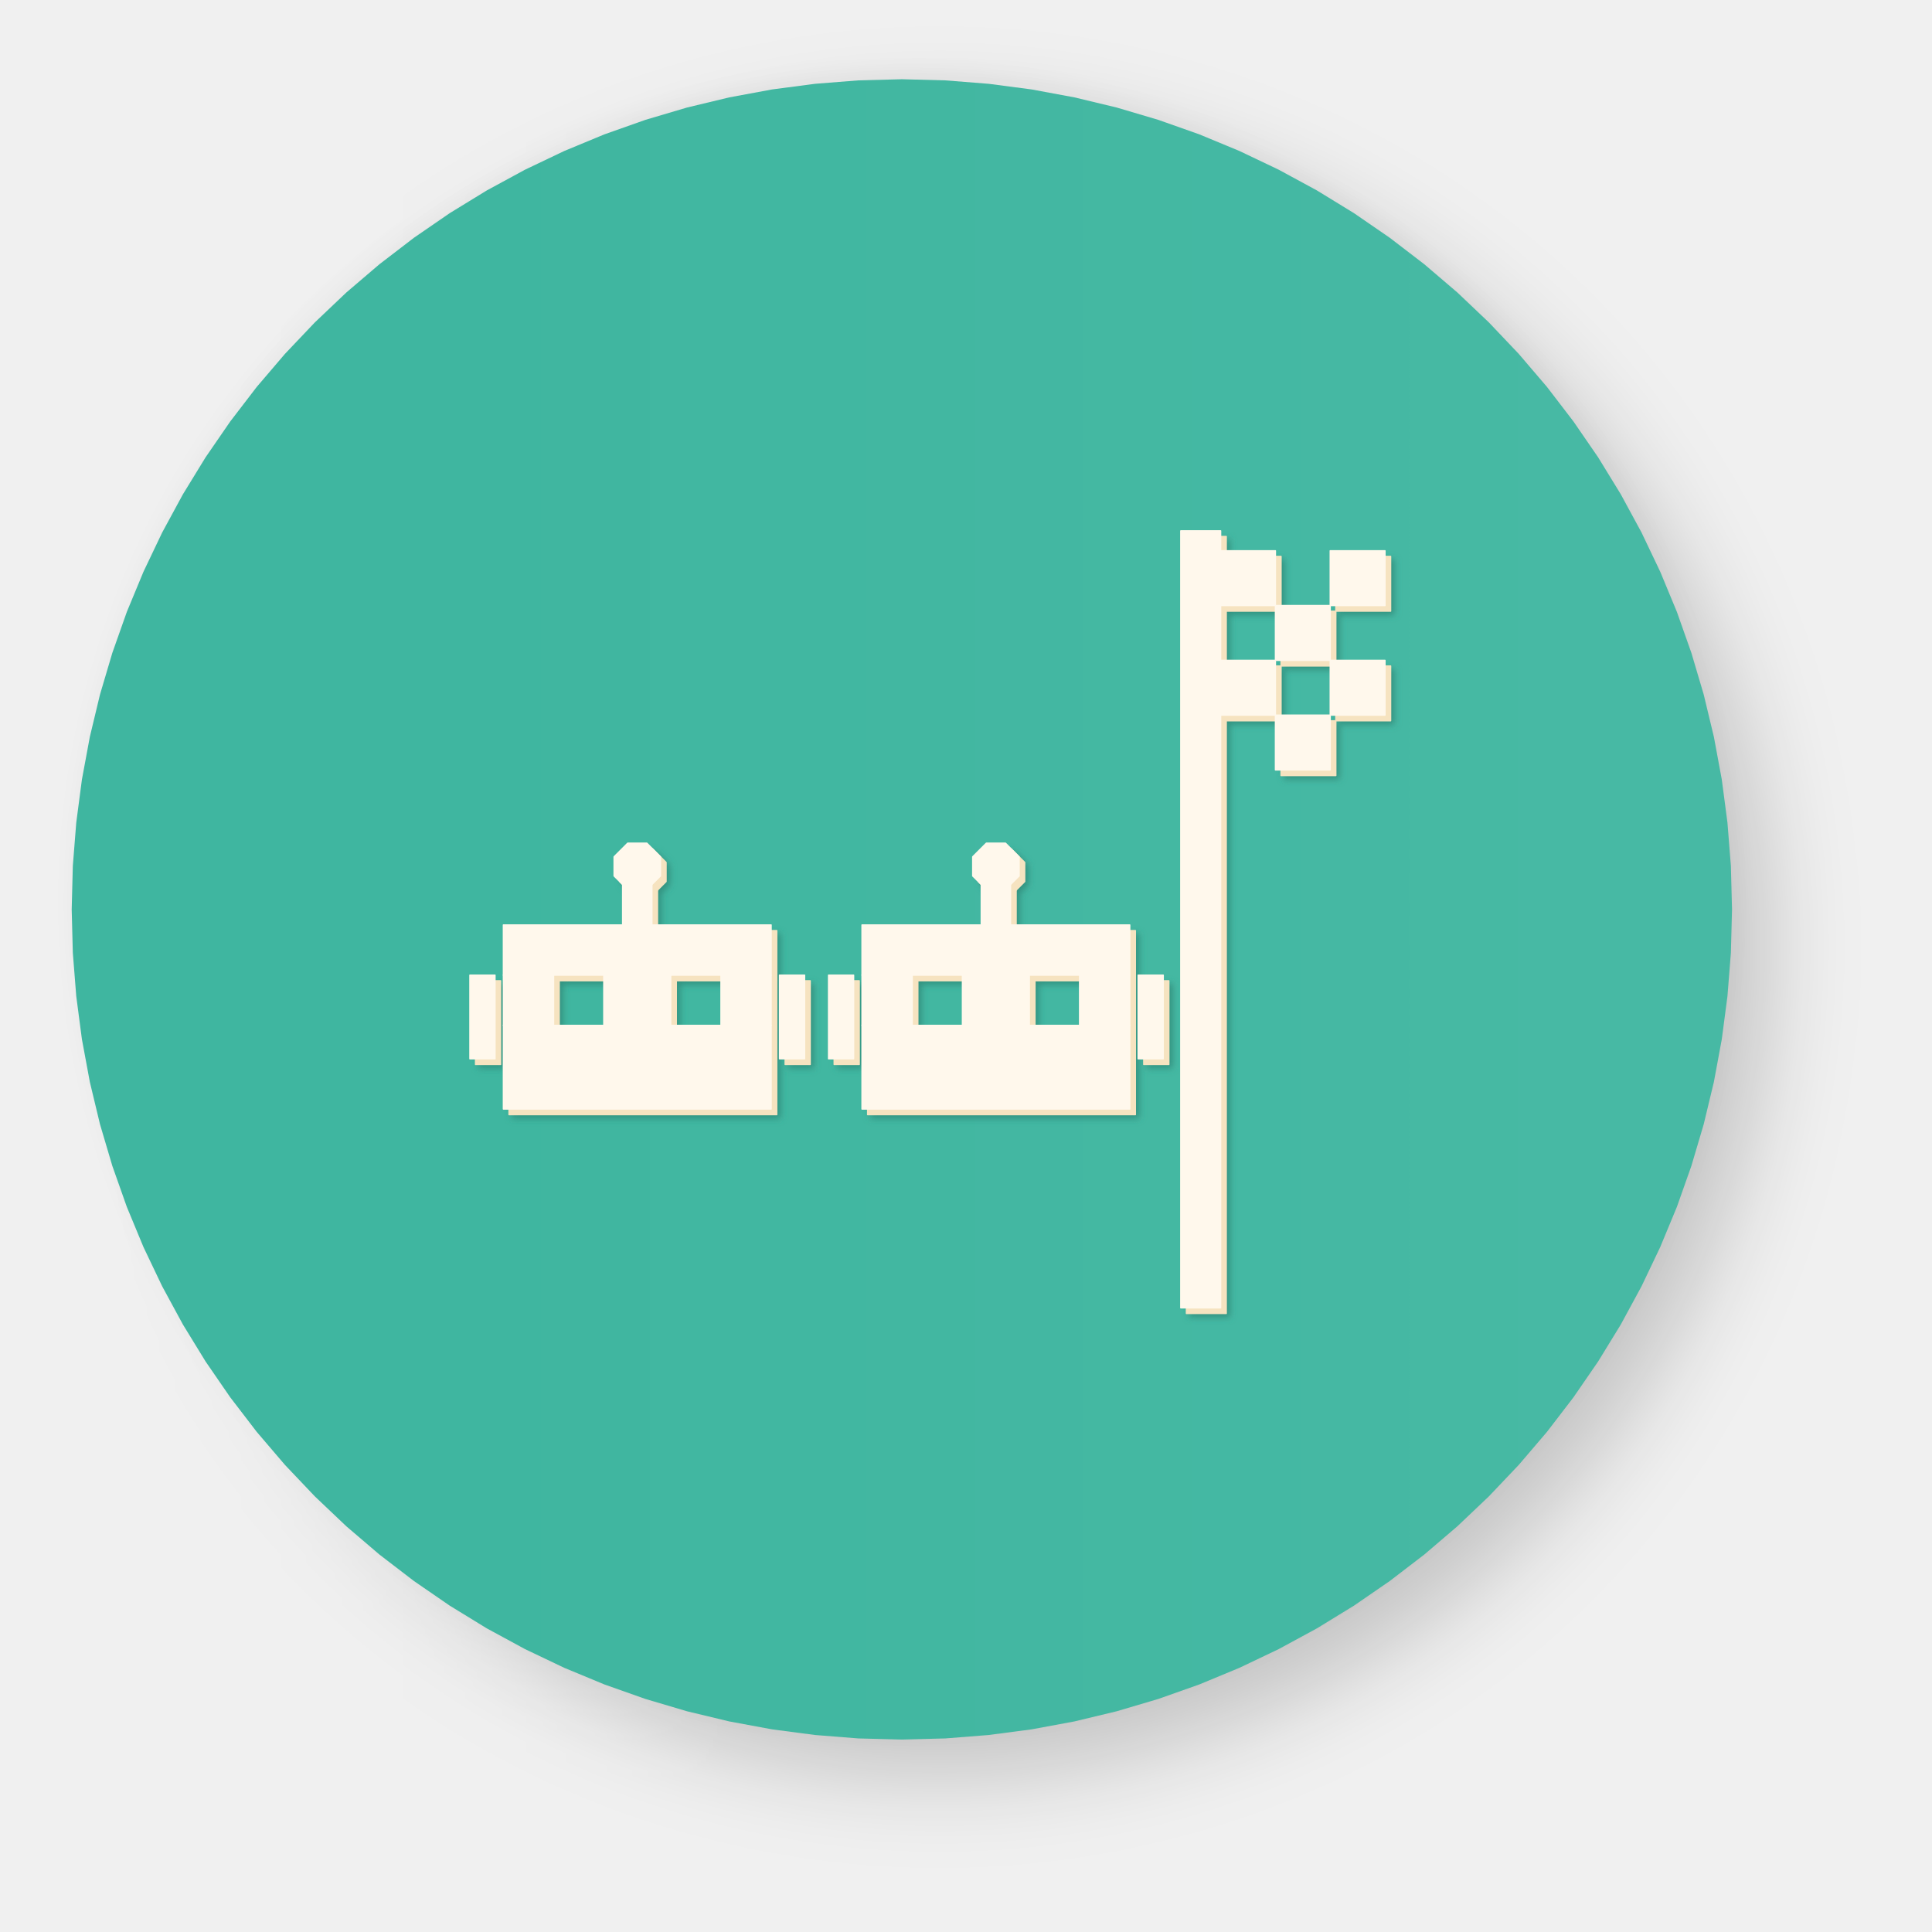
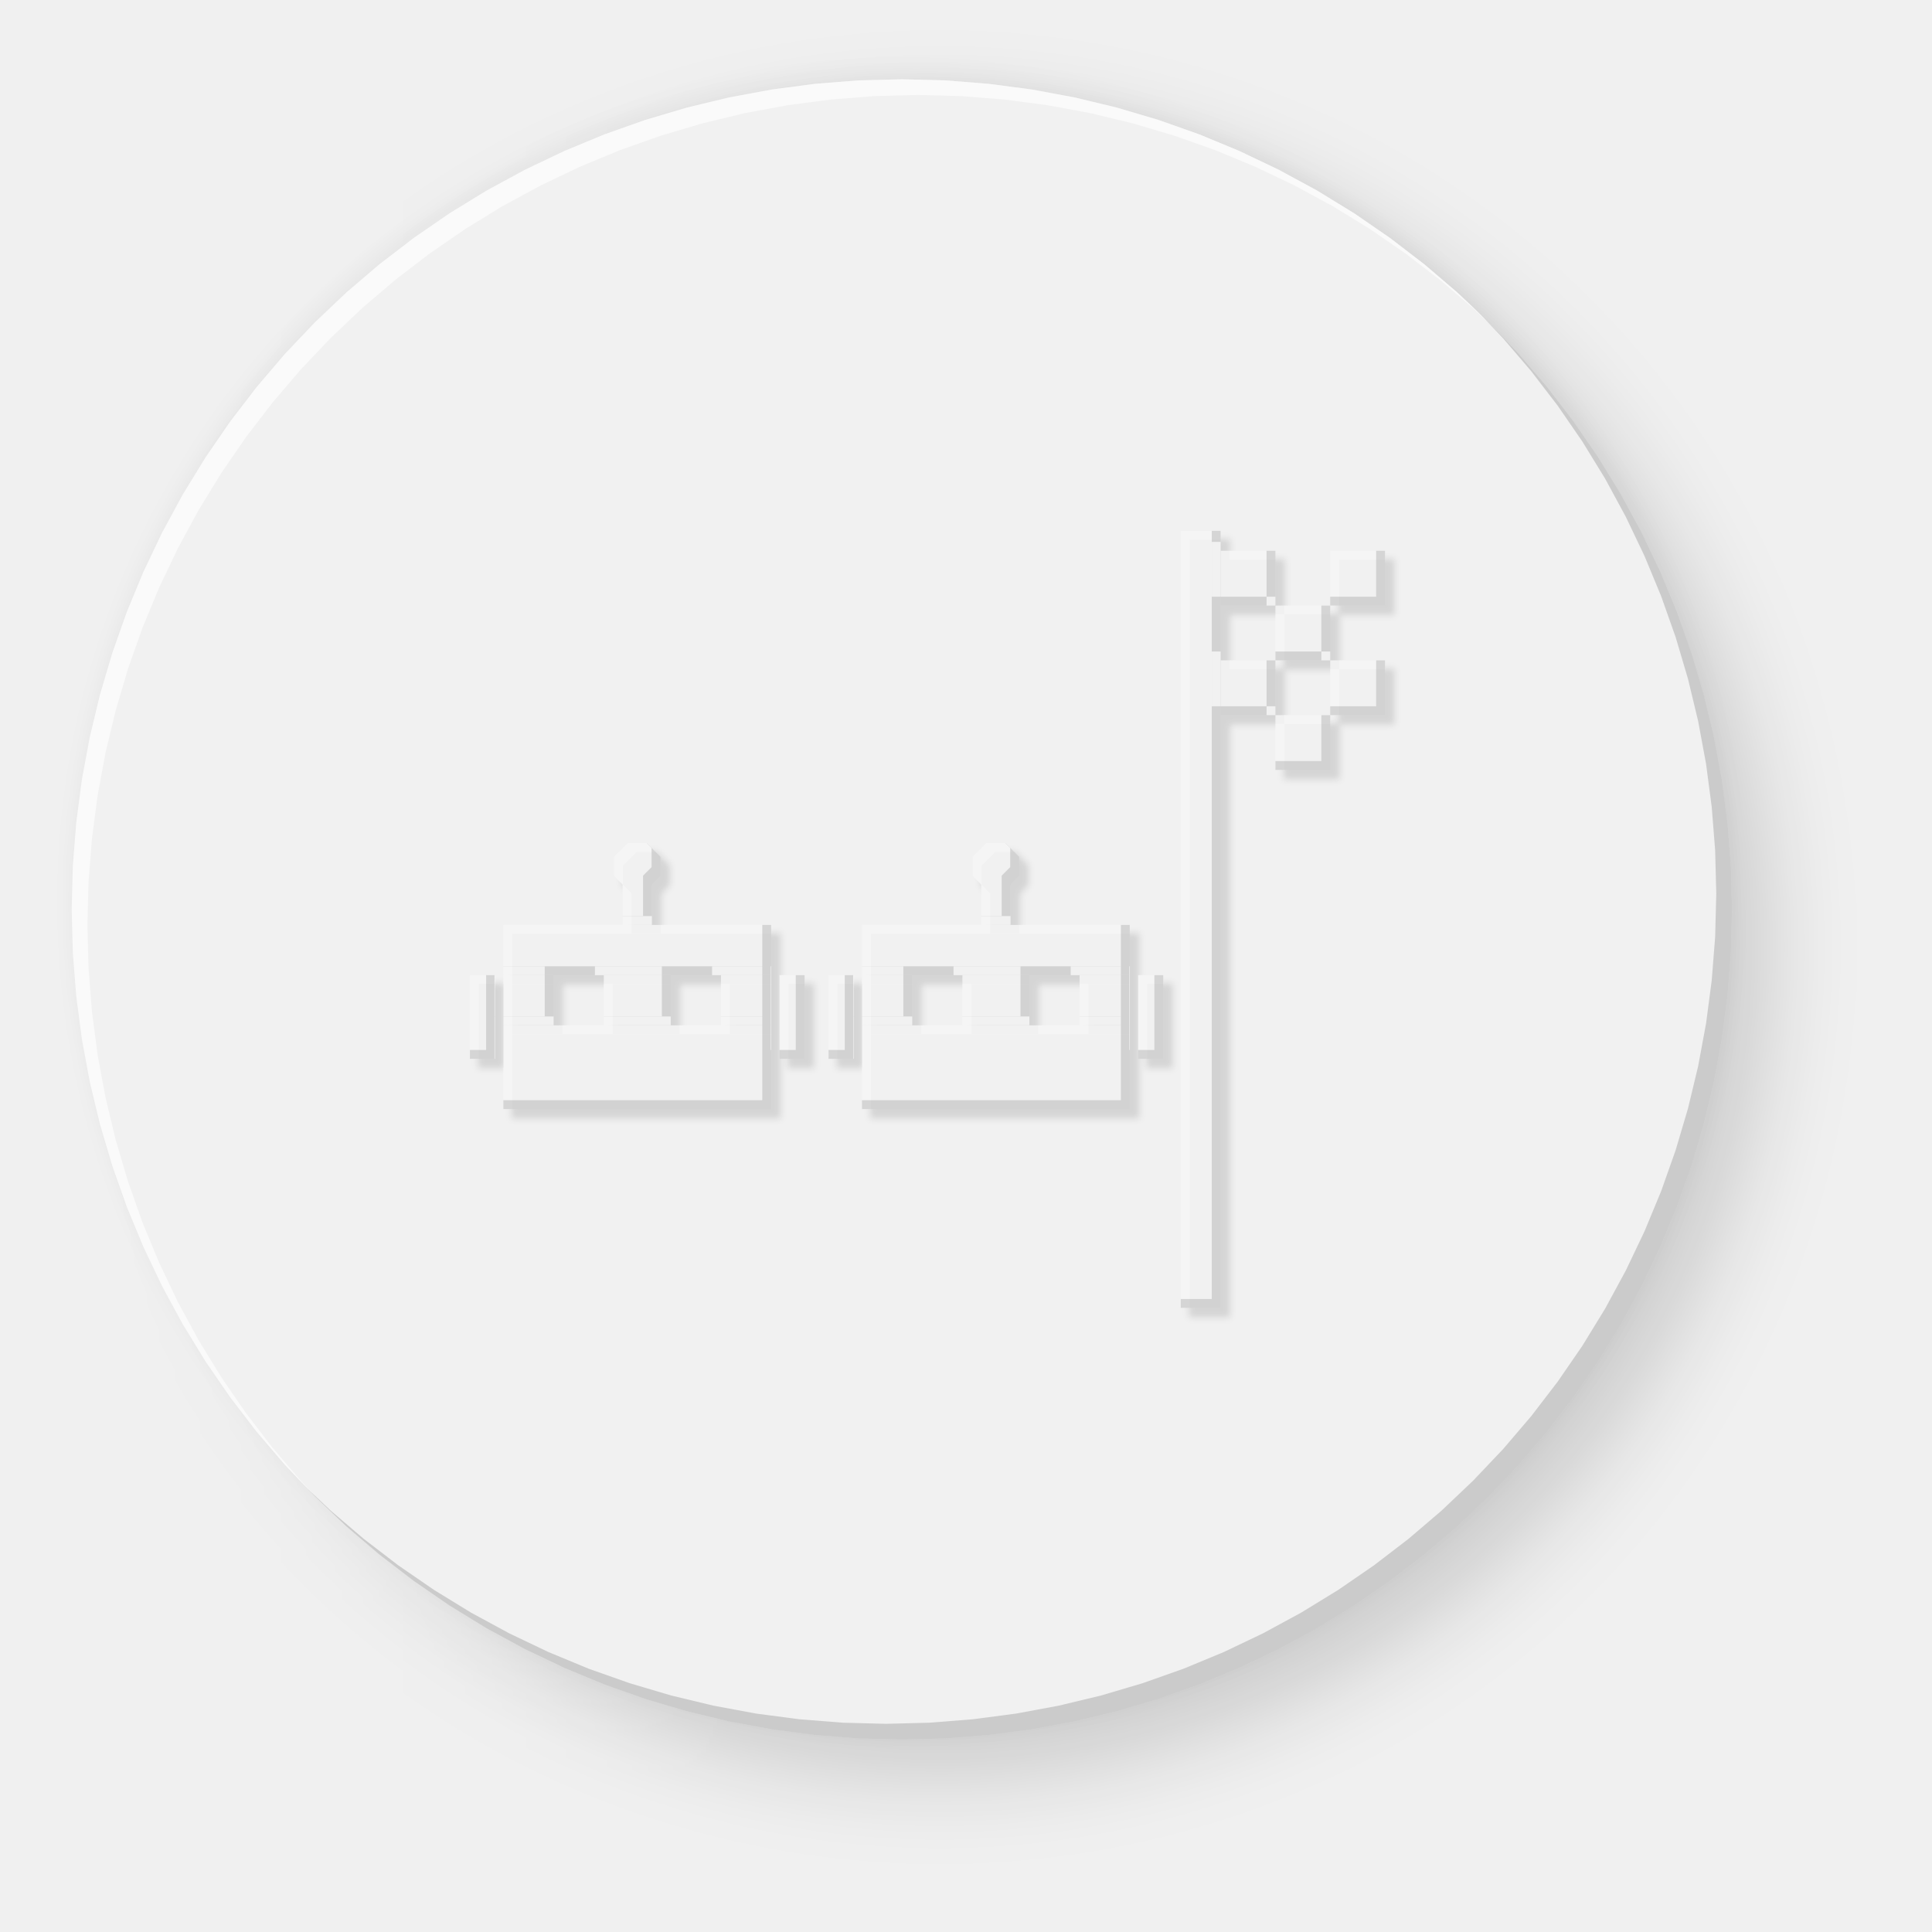
<svg xmlns="http://www.w3.org/2000/svg" width="512" height="512" viewBox="0 0 512 512">
  <defs>
    <filter id="iconrobotraces" x="-50%" y="-50%" width="200%" height="200%">
      <feGaussianBlur stdDeviation="11.67" />
    </filter>
    <filter id="iconrobotraceh" x="-10%" y="-10%" width="120%" height="120%">
      <feGaussianBlur stdDeviation="2.5" />
    </filter>
    <linearGradient id="iconrobotraceg" x1="19" y1="0" x2="195" y2="0" gradientUnits="userSpaceOnUse">
      <stop offset="0" stop-color="#fff" stop-opacity="0" />
      <stop offset="0.25" stop-color="#fff" stop-opacity="0.16" />
      <stop offset="0.5" stop-color="#fff" stop-opacity="0.5" />
      <stop offset="0.75" stop-color="#fff" stop-opacity="0.84" />
      <stop offset="1" stop-color="#fff" stop-opacity="1" />
    </linearGradient>
    <mask id="iconrobotracem" maskUnits="userSpaceOnUse" x="-10000" y="-10000" width="20000" height="20000">
      <rect x="-10000" y="-10000" width="20000" height="20000" fill="url(#iconrobotraceg)" />
    </mask>
  </defs>
-   <g mask="url(#iconrobotracem)">
-     <polygon points="459,241 458.7,252.51 457.79,264 456.29,275.42 454.19,286.74 451.5,297.94 448.23,308.98 444.39,319.84 439.98,330.48 435.02,340.88 429.53,351 423.51,360.82 416.98,370.31 409.97,379.45 402.49,388.21 394.56,396.56 386.21,404.49 377.45,411.97 368.31,418.98 358.82,425.51 349,431.53 338.88,437.02 328.48,441.98 317.84,446.39 306.98,450.23 295.94,453.5 284.74,456.19 273.42,458.29 262,459.79 250.51,460.7 239,461 227.49,460.7 216,459.79 204.58,458.29 193.26,456.19 182.06,453.5 171.02,450.23 160.16,446.39 149.52,441.98 139.12,437.02 129,431.53 119.18,425.51 109.69,418.98 100.55,411.97 91.79,404.49 83.44,396.56 75.51,388.21 68.03,379.45 61.02,370.31 54.49,360.82 48.47,351 42.98,340.88 38.02,330.48 33.61,319.84 29.77,308.98 26.5,297.94 23.81,286.74 21.71,275.42 20.21,264 19.3,252.51 19,241 19.3,229.49 20.21,218 21.71,206.58 23.81,195.26 26.5,184.06 29.77,173.02 33.61,162.16 38.02,151.52 42.98,141.12 48.47,131 54.49,121.18 61.02,111.69 68.03,102.55 75.51,93.79 83.44,85.44 91.79,77.51 100.55,70.03 109.69,63.02 119.18,56.49 129,50.47 139.12,44.98 149.52,40.02 160.16,35.61 171.02,31.77 182.06,28.5 193.26,25.81 204.58,23.71 216,22.21 227.49,21.3 239,21 250.51,21.3 262,22.21 273.42,23.71 284.74,25.81 295.94,28.5 306.98,31.77 317.84,35.61 328.48,40.02 338.88,44.98 349,50.47 358.82,56.49 368.31,63.02 377.45,70.03 386.21,77.51 394.56,85.44 402.49,93.79 409.97,102.55 416.98,111.69 423.51,121.18 429.53,131 435.02,141.12 439.98,151.52 444.39,162.16 448.23,173.02 451.5,184.06 454.19,195.26 456.29,206.58 457.79,218 458.7,229.49" transform="translate(10 10)" fill="#000" opacity="0.18" filter="url(#iconrobotraces)" />
+   <mask id="iconrobotracex" maskUnits="userSpaceOnUse" x="-10000" y="-10000" width="20000" height="20000">
+     <rect x="-10000" y="-10000" width="20000" height="20000" fill="#fff" />
+     <g fill="#000">
+       <polygon points="459,241 458.7,252.51 457.79,264 456.29,275.42 454.19,286.74 451.5,297.94 448.23,308.98 444.39,319.84 439.98,330.48 435.02,340.88 429.53,351 423.51,360.82 416.98,370.31 409.97,379.45 402.49,388.21 394.56,396.56 386.21,404.49 377.45,411.97 368.31,418.98 358.82,425.51 349,431.53 338.88,437.02 328.48,441.98 317.84,446.39 306.98,450.23 295.94,453.5 284.74,456.19 273.42,458.29 262,459.79 250.51,460.7 239,461 227.49,460.7 216,459.79 204.58,458.29 193.26,456.19 182.06,453.5 171.02,450.23 160.16,446.39 149.52,441.98 139.12,437.02 129,431.53 119.18,425.51 109.69,418.98 100.55,411.97 91.79,404.49 83.44,396.56 75.51,388.21 68.03,379.45 61.02,370.31 54.49,360.82 48.47,351 42.98,340.88 38.02,330.48 33.61,319.84 29.77,308.98 26.5,297.94 23.81,286.74 21.71,275.42 20.21,264 19.3,252.51 19,241 19.3,229.49 20.21,218 21.71,206.58 23.81,195.26 26.5,184.06 29.77,173.02 33.61,162.16 38.02,151.52 42.98,141.12 48.47,131 54.49,121.18 61.02,111.69 68.03,102.55 75.51,93.79 83.44,85.44 91.79,77.51 100.55,70.03 109.69,63.02 119.18,56.49 129,50.47 139.12,44.98 149.52,40.02 160.16,35.61 171.02,31.77 182.06,28.5 193.26,25.81 204.58,23.71 216,22.21 227.49,21.3 239,21 250.51,21.3 262,22.21 273.42,23.71 284.74,25.81 295.94,28.5 306.98,31.77 317.84,35.61 328.48,40.02 338.88,44.98 349,50.47 358.82,56.49 368.31,63.02 377.45,70.03 386.21,77.51 394.56,85.44 402.49,93.79 409.97,102.55 416.98,111.69 423.51,121.18 429.53,131 435.02,141.12 439.98,151.52 444.39,162.16 448.23,173.02 451.5,184.06 454.19,195.26 456.29,206.58 457.79,218 458.7,229.49" />
+     </g>
+   </mask>
+   <g mask="url(#iconrobotracex)">
+     <g mask="url(#iconrobotracem)">
+       <polygon points="459,241 458.7,252.51 457.79,264 456.29,275.42 454.19,286.74 451.5,297.94 448.23,308.98 444.39,319.84 439.98,330.48 435.02,340.88 429.53,351 423.51,360.82 416.98,370.31 409.97,379.45 402.49,388.21 394.56,396.56 386.21,404.49 377.45,411.97 368.31,418.98 358.82,425.51 349,431.53 338.88,437.02 328.48,441.98 317.84,446.39 306.98,450.23 295.94,453.5 284.74,456.19 273.42,458.29 262,459.79 250.51,460.7 239,461 227.49,460.7 216,459.79 204.58,458.29 193.26,456.19 182.06,453.5 171.02,450.23 160.16,446.39 149.52,441.98 139.12,437.02 129,431.53 119.18,425.51 109.69,418.98 100.55,411.97 91.79,404.49 83.44,396.56 75.51,388.21 68.03,379.45 61.02,370.31 54.49,360.82 48.47,351 42.98,340.88 38.02,330.48 33.61,319.84 29.77,308.98 26.5,297.94 23.81,286.74 21.71,275.42 20.21,264 19.3,252.51 19,241 19.3,229.49 20.21,218 21.71,206.58 23.81,195.26 26.5,184.06 29.77,173.02 33.61,162.16 38.02,151.52 42.98,141.12 48.47,131 54.49,121.18 61.02,111.69 68.03,102.55 75.51,93.79 83.44,85.44 91.79,77.51 100.55,70.03 109.69,63.02 119.18,56.49 129,50.47 139.12,44.98 149.52,40.02 160.16,35.61 171.02,31.77 182.06,28.5 193.26,25.81 204.58,23.71 216,22.21 227.49,21.3 239,21 250.51,21.3 262,22.21 273.42,23.71 284.74,25.81 295.94,28.5 306.98,31.77 317.84,35.61 328.48,40.02 338.88,44.98 349,50.47 358.82,56.49 368.31,63.02 377.45,70.03 386.21,77.51 394.56,85.44 402.49,93.79 409.97,102.55 416.98,111.69 423.51,121.18 429.53,131 435.02,141.12 439.98,151.52 444.39,162.16 448.23,173.02 451.5,184.06 454.19,195.26 456.29,206.58 457.79,218 458.7,229.49" transform="translate(10 10)" fill="#000" opacity="0.15" filter="url(#iconrobotraces)" />
+     </g>
+     <polygon points="459,241 458.7,252.51 457.79,264 456.29,275.42 454.19,286.74 451.5,297.94 448.23,308.98 444.39,319.84 439.98,330.48 435.02,340.88 429.53,351 423.51,360.82 416.98,370.31 409.97,379.45 402.49,388.21 394.56,396.56 386.21,404.49 377.45,411.97 368.31,418.98 358.82,425.51 349,431.53 338.88,437.02 328.48,441.98 317.84,446.39 306.98,450.23 295.94,453.5 284.74,456.19 273.42,458.29 262,459.79 250.51,460.7 239,461 227.49,460.7 216,459.79 204.58,458.29 193.26,456.19 182.06,453.5 171.02,450.23 160.16,446.39 149.52,441.98 139.12,437.02 129,431.53 119.18,425.51 109.69,418.98 100.55,411.97 91.79,404.49 83.44,396.56 75.51,388.21 68.03,379.45 61.02,370.31 54.49,360.82 48.47,351 42.98,340.88 38.02,330.48 33.61,319.84 29.77,308.98 26.5,297.94 23.81,286.74 21.71,275.42 20.21,264 19.3,252.51 19,241 19.3,229.49 20.21,218 21.71,206.58 23.81,195.26 26.5,184.06 29.77,173.02 33.61,162.16 38.02,151.52 42.98,141.12 48.47,131 54.49,121.18 61.02,111.69 68.03,102.55 75.51,93.79 83.44,85.44 91.79,77.51 100.55,70.03 109.69,63.02 119.18,56.49 129,50.47 139.12,44.98 149.52,40.02 160.16,35.61 171.02,31.77 182.06,28.5 193.26,25.81 204.58,23.71 216,22.21 227.49,21.3 239,21 250.51,21.3 262,22.21 273.42,23.71 284.74,25.81 295.94,28.5 306.98,31.77 317.84,35.61 328.48,40.02 338.88,44.98 349,50.47 358.82,56.49 368.31,63.02 377.45,70.03 386.21,77.51 394.56,85.44 402.49,93.79 409.97,102.55 416.98,111.69 423.51,121.18 429.53,131 435.02,141.12 439.98,151.52 444.39,162.16 448.23,173.02 451.5,184.06 454.19,195.26 456.29,206.58 457.79,218 458.7,229.49" transform="translate(0 -2)" fill="#000" opacity="0.04" filter="url(#iconrobotraceh)" />
  </g>
-   <polygon points="459,241 458.7,252.51 457.79,264 456.29,275.42 454.19,286.74 451.5,297.94 448.23,308.98 444.39,319.84 439.98,330.48 435.02,340.88 429.53,351 423.51,360.82 416.98,370.31 409.97,379.45 402.49,388.21 394.56,396.56 386.21,404.49 377.45,411.97 368.31,418.98 358.82,425.51 349,431.53 338.88,437.02 328.48,441.98 317.84,446.39 306.98,450.23 295.94,453.5 284.74,456.19 273.42,458.29 262,459.79 250.51,460.7 239,461 227.49,460.7 216,459.79 204.58,458.29 193.26,456.19 182.06,453.5 171.02,450.23 160.16,446.39 149.52,441.98 139.12,437.02 129,431.53 119.18,425.51 109.69,418.98 100.55,411.97 91.79,404.49 83.44,396.56 75.51,388.21 68.03,379.45 61.02,370.31 54.49,360.82 48.47,351 42.98,340.88 38.02,330.48 33.61,319.84 29.77,308.98 26.5,297.94 23.81,286.74 21.71,275.42 20.21,264 19.3,252.51 19,241 19.3,229.49 20.21,218 21.71,206.58 23.81,195.26 26.5,184.06 29.77,173.02 33.61,162.16 38.02,151.52 42.98,141.12 48.47,131 54.49,121.18 61.02,111.69 68.03,102.55 75.51,93.79 83.44,85.44 91.79,77.51 100.55,70.03 109.69,63.02 119.18,56.49 129,50.47 139.12,44.98 149.52,40.02 160.16,35.61 171.02,31.77 182.06,28.5 193.26,25.81 204.58,23.71 216,22.21 227.49,21.3 239,21 250.51,21.3 262,22.21 273.42,23.71 284.74,25.81 295.94,28.5 306.98,31.77 317.84,35.61 328.48,40.02 338.88,44.98 349,50.47 358.82,56.49 368.31,63.02 377.45,70.03 386.21,77.51 394.56,85.44 402.49,93.79 409.97,102.55 416.98,111.69 423.51,121.18 429.53,131 435.02,141.12 439.98,151.52 444.39,162.16 448.23,173.02 451.5,184.06 454.19,195.26 456.29,206.58 457.79,218 458.7,229.49" transform="translate(0 -2)" fill="#000" opacity="0.035" filter="url(#iconrobotraceh)" />
-   <polygon points="459,241 458.7,252.51 457.79,264 456.29,275.42 454.19,286.74 451.5,297.94 448.23,308.98 444.39,319.84 439.98,330.48 435.02,340.88 429.53,351 423.51,360.82 416.98,370.31 409.97,379.45 402.49,388.21 394.56,396.56 386.21,404.49 377.45,411.97 368.31,418.98 358.82,425.51 349,431.53 338.88,437.02 328.48,441.98 317.84,446.39 306.98,450.23 295.94,453.5 284.74,456.19 273.42,458.29 262,459.79 250.51,460.7 239,461 227.49,460.7 216,459.79 204.58,458.29 193.26,456.19 182.06,453.5 171.02,450.23 160.16,446.39 149.52,441.98 139.12,437.02 129,431.53 119.18,425.51 109.69,418.98 100.55,411.97 91.79,404.49 83.44,396.56 75.51,388.21 68.03,379.45 61.02,370.31 54.49,360.82 48.47,351 42.98,340.88 38.02,330.48 33.61,319.84 29.77,308.98 26.5,297.94 23.81,286.74 21.71,275.42 20.21,264 19.3,252.51 19,241 19.3,229.49 20.21,218 21.71,206.58 23.81,195.26 26.5,184.06 29.77,173.02 33.61,162.16 38.02,151.52 42.98,141.12 48.47,131 54.49,121.18 61.02,111.69 68.03,102.55 75.51,93.79 83.44,85.44 91.79,77.51 100.55,70.03 109.69,63.02 119.18,56.49 129,50.47 139.12,44.98 149.52,40.02 160.16,35.61 171.02,31.77 182.06,28.5 193.26,25.81 204.58,23.71 216,22.21 227.49,21.3 239,21 250.51,21.3 262,22.21 273.42,23.71 284.74,25.81 295.94,28.5 306.98,31.77 317.84,35.61 328.48,40.02 338.88,44.98 349,50.47 358.82,56.49 368.31,63.02 377.45,70.03 386.21,77.51 394.56,85.44 402.49,93.79 409.97,102.55 416.98,111.69 423.51,121.18 429.53,131 435.02,141.12 439.98,151.52 444.39,162.16 448.23,173.02 451.5,184.06 454.19,195.26 456.29,206.58 457.79,218 458.7,229.49" fill="#3FB6A0" />
-   <defs>
-     <linearGradient id="iconrobotracel" x1="19" y1="0" x2="459" y2="0" gradientUnits="userSpaceOnUse">
-       <stop offset="0.25" stop-color="#fff" stop-opacity="0" />
-       <stop offset="1" stop-color="#fff" stop-opacity="0.045" />
-     </linearGradient>
-   </defs>
-   <polygon points="459,241 458.7,252.51 457.79,264 456.29,275.42 454.19,286.74 451.5,297.94 448.23,308.98 444.39,319.84 439.98,330.48 435.02,340.88 429.53,351 423.51,360.82 416.98,370.31 409.97,379.45 402.49,388.21 394.56,396.56 386.21,404.49 377.45,411.97 368.31,418.98 358.82,425.51 349,431.53 338.88,437.02 328.48,441.98 317.84,446.39 306.98,450.23 295.94,453.5 284.74,456.19 273.42,458.29 262,459.79 250.51,460.7 239,461 227.49,460.7 216,459.79 204.58,458.29 193.26,456.19 182.06,453.5 171.02,450.23 160.16,446.39 149.52,441.98 139.12,437.02 129,431.53 119.18,425.51 109.69,418.98 100.55,411.97 91.79,404.49 83.44,396.56 75.51,388.21 68.03,379.45 61.02,370.31 54.49,360.82 48.47,351 42.98,340.88 38.02,330.48 33.61,319.84 29.77,308.98 26.5,297.94 23.81,286.74 21.71,275.42 20.21,264 19.3,252.51 19,241 19.3,229.49 20.21,218 21.71,206.58 23.81,195.26 26.5,184.06 29.77,173.02 33.61,162.16 38.02,151.52 42.98,141.12 48.47,131 54.49,121.18 61.02,111.69 68.03,102.55 75.51,93.79 83.44,85.44 91.79,77.51 100.55,70.03 109.69,63.02 119.18,56.49 129,50.47 139.12,44.98 149.52,40.02 160.16,35.61 171.02,31.77 182.06,28.5 193.26,25.81 204.58,23.71 216,22.21 227.49,21.3 239,21 250.51,21.3 262,22.21 273.42,23.71 284.74,25.81 295.94,28.5 306.98,31.77 317.84,35.61 328.48,40.02 338.88,44.98 349,50.47 358.82,56.49 368.31,63.02 377.45,70.03 386.21,77.51 394.56,85.44 402.49,93.79 409.97,102.55 416.98,111.69 423.51,121.18 429.53,131 435.02,141.12 439.98,151.52 444.39,162.16 448.23,173.02 451.5,184.06 454.19,195.26 456.29,206.58 457.79,218 458.7,229.49" fill="url(#iconrobotracel)" />
+   <polygon points="459,241 458.7,252.51 457.79,264 456.29,275.42 454.19,286.74 451.5,297.94 448.23,308.98 444.39,319.84 439.98,330.48 435.02,340.88 429.53,351 423.51,360.82 416.98,370.31 409.97,379.45 402.49,388.21 394.56,396.56 386.21,404.49 377.45,411.97 368.31,418.98 358.82,425.51 349,431.53 338.88,437.02 328.48,441.98 317.84,446.39 306.98,450.23 295.94,453.5 284.74,456.19 273.42,458.29 262,459.79 250.51,460.7 239,461 227.49,460.7 216,459.79 204.58,458.29 193.26,456.19 182.06,453.5 171.02,450.23 160.16,446.39 149.52,441.98 139.12,437.02 129,431.53 119.18,425.51 109.69,418.98 100.55,411.97 91.79,404.49 83.44,396.56 75.51,388.21 68.03,379.45 61.02,370.31 54.49,360.82 48.47,351 42.98,340.88 38.02,330.48 33.61,319.84 29.77,308.98 26.5,297.94 23.81,286.74 21.71,275.42 20.21,264 19.3,252.51 19,241 19.3,229.49 20.21,218 21.71,206.58 23.81,195.26 26.5,184.06 29.77,173.02 33.61,162.16 38.02,151.52 42.98,141.12 48.47,131 54.49,121.18 61.02,111.69 68.03,102.55 75.51,93.79 83.44,85.44 91.79,77.51 100.55,70.03 109.69,63.02 119.18,56.49 129,50.47 139.12,44.98 149.52,40.02 160.16,35.61 171.02,31.77 182.06,28.5 193.26,25.81 204.58,23.71 216,22.21 227.49,21.3 239,21 250.51,21.3 262,22.21 273.42,23.71 284.74,25.81 295.94,28.5 306.98,31.77 317.84,35.61 328.48,40.02 338.88,44.98 349,50.47 358.82,56.49 368.31,63.02 377.45,70.03 386.21,77.51 394.56,85.44 402.49,93.79 409.97,102.55 416.98,111.69 423.51,121.18 429.53,131 435.02,141.12 439.98,151.52 444.39,162.16 448.23,173.02 451.5,184.06 454.19,195.26 456.29,206.58 457.79,218 458.7,229.49" fill="#fff" opacity="0.05" />
+   <defs>
+     <mask id="iconrobotracesvL" maskUnits="userSpaceOnUse" x="-10000" y="-10000" width="20000" height="20000">
+       <g fill="#fff">
+         <polygon points="459,241 458.7,252.51 457.79,264 456.29,275.42 454.19,286.74 451.5,297.94 448.23,308.98 444.39,319.84 439.98,330.48 435.02,340.88 429.53,351 423.51,360.82 416.98,370.31 409.97,379.45 402.49,388.21 394.56,396.56 386.21,404.49 377.45,411.97 368.31,418.98 358.82,425.51 349,431.53 338.88,437.02 328.48,441.98 317.84,446.39 306.98,450.23 295.94,453.5 284.74,456.19 273.42,458.29 262,459.79 250.51,460.7 239,461 227.49,460.7 216,459.79 204.58,458.29 193.26,456.19 182.06,453.5 171.02,450.23 160.16,446.39 149.52,441.98 139.12,437.02 129,431.53 119.18,425.51 109.69,418.98 100.55,411.97 91.79,404.49 83.44,396.56 75.51,388.21 68.03,379.45 61.02,370.31 54.49,360.82 48.47,351 42.98,340.88 38.02,330.48 33.61,319.84 29.77,308.98 26.5,297.94 23.81,286.74 21.71,275.42 20.21,264 19.3,252.51 19,241 19.3,229.49 20.21,218 21.71,206.58 23.81,195.26 26.5,184.06 29.77,173.02 33.61,162.16 38.02,151.52 42.98,141.12 48.47,131 54.49,121.18 61.02,111.69 68.03,102.55 75.51,93.79 83.44,85.44 91.79,77.51 100.55,70.03 109.69,63.02 119.18,56.49 129,50.47 139.12,44.98 149.52,40.02 160.16,35.61 171.02,31.77 182.06,28.5 193.26,25.81 204.58,23.71 216,22.21 227.49,21.3 239,21 250.51,21.3 262,22.21 273.42,23.71 284.74,25.81 295.94,28.5 306.98,31.77 317.84,35.61 328.48,40.02 338.88,44.98 349,50.47 358.82,56.49 368.31,63.02 377.45,70.03 386.21,77.51 394.56,85.44 402.49,93.79 409.97,102.55 416.98,111.69 423.51,121.18 429.53,131 435.02,141.12 439.98,151.52 444.39,162.16 448.23,173.02 451.5,184.06 454.19,195.26 456.29,206.58 457.79,218 458.7,229.49" />
+       </g>
+       <g fill="#000" transform="translate(4.17 4.17)">
+         <polygon points="459,241 458.7,252.51 457.79,264 456.29,275.42 454.19,286.74 451.5,297.94 448.23,308.98 444.39,319.84 439.98,330.48 435.02,340.88 429.53,351 423.51,360.82 416.98,370.31 409.97,379.45 402.49,388.21 394.56,396.56 386.21,404.49 377.45,411.97 368.31,418.98 358.82,425.51 349,431.53 338.88,437.02 328.48,441.98 317.84,446.39 306.98,450.23 295.94,453.5 284.74,456.19 273.42,458.29 262,459.79 250.51,460.7 239,461 227.49,460.7 216,459.79 204.58,458.29 193.26,456.19 182.06,453.5 171.02,450.23 160.16,446.39 149.52,441.98 139.12,437.02 129,431.53 119.18,425.51 109.69,418.98 100.55,411.97 91.79,404.49 83.44,396.56 75.51,388.21 68.03,379.45 61.02,370.31 54.49,360.82 48.47,351 42.98,340.88 38.02,330.48 33.61,319.84 29.77,308.98 26.5,297.94 23.81,286.74 21.71,275.42 20.21,264 19.3,252.51 19,241 19.3,229.49 20.21,218 21.71,206.58 23.81,195.26 26.5,184.06 29.77,173.02 33.61,162.16 38.02,151.52 42.98,141.12 48.47,131 54.49,121.18 61.02,111.69 68.03,102.55 75.51,93.79 83.44,85.44 91.79,77.51 100.55,70.03 109.69,63.02 119.18,56.49 129,50.47 139.12,44.98 149.52,40.02 160.16,35.61 171.02,31.77 182.06,28.5 193.26,25.81 204.58,23.71 216,22.21 227.49,21.3 239,21 250.51,21.3 262,22.21 273.42,23.71 284.74,25.81 295.94,28.5 306.98,31.77 317.84,35.61 328.48,40.02 338.88,44.98 349,50.47 358.82,56.49 368.31,63.02 377.45,70.03 386.21,77.51 394.56,85.44 402.49,93.79 409.97,102.55 416.98,111.69 423.51,121.18 429.53,131 435.02,141.12 439.98,151.52 444.39,162.16 448.23,173.02 451.5,184.06 454.19,195.26 456.29,206.58 457.79,218 458.7,229.49" />
+       </g>
+     </mask>
+     <mask id="iconrobotracesvD" maskUnits="userSpaceOnUse" x="-10000" y="-10000" width="20000" height="20000">
+       <g fill="#fff">
+         <polygon points="459,241 458.7,252.51 457.79,264 456.29,275.42 454.19,286.74 451.5,297.94 448.23,308.98 444.39,319.84 439.98,330.48 435.02,340.88 429.53,351 423.51,360.82 416.98,370.31 409.97,379.45 402.49,388.21 394.56,396.56 386.21,404.49 377.45,411.97 368.31,418.98 358.82,425.51 349,431.53 338.88,437.02 328.48,441.98 317.84,446.39 306.98,450.23 295.94,453.5 284.74,456.19 273.42,458.29 262,459.79 250.51,460.7 239,461 227.49,460.7 216,459.79 204.58,458.29 193.26,456.19 182.06,453.5 171.02,450.23 160.16,446.39 149.52,441.98 139.12,437.02 129,431.53 119.18,425.51 109.69,418.98 100.55,411.97 91.79,404.49 83.44,396.56 75.51,388.21 68.03,379.45 61.02,370.31 54.49,360.82 48.47,351 42.98,340.88 38.02,330.48 33.61,319.84 29.77,308.98 26.5,297.94 23.81,286.74 21.71,275.42 20.21,264 19.3,252.51 19,241 19.3,229.49 20.21,218 21.71,206.58 23.81,195.26 26.5,184.06 29.77,173.02 33.61,162.16 38.02,151.52 42.98,141.12 48.47,131 54.49,121.18 61.02,111.69 68.03,102.55 75.51,93.79 83.44,85.44 91.79,77.51 100.55,70.03 109.69,63.02 119.18,56.49 129,50.47 139.12,44.98 149.52,40.02 160.16,35.61 171.02,31.77 182.06,28.5 193.26,25.81 204.58,23.71 216,22.21 227.49,21.3 239,21 250.51,21.3 262,22.21 273.42,23.71 284.74,25.81 295.94,28.5 306.98,31.77 317.84,35.61 328.48,40.02 338.88,44.98 349,50.47 358.82,56.49 368.31,63.02 377.45,70.03 386.21,77.51 394.56,85.44 402.49,93.79 409.97,102.55 416.98,111.69 423.51,121.18 429.53,131 435.02,141.12 439.98,151.52 444.39,162.16 448.23,173.02 451.5,184.06 454.19,195.26 456.29,206.58 457.79,218 458.7,229.49" />
+       </g>
+       <g fill="#000" transform="translate(-4.17 -4.17)">
+         <polygon points="459,241 458.7,252.51 457.79,264 456.29,275.42 454.19,286.74 451.5,297.94 448.23,308.98 444.39,319.84 439.98,330.48 435.02,340.88 429.53,351 423.51,360.82 416.98,370.31 409.97,379.45 402.49,388.21 394.56,396.56 386.21,404.49 377.45,411.97 368.31,418.98 358.82,425.51 349,431.53 338.88,437.02 328.48,441.98 317.84,446.39 306.98,450.23 295.94,453.5 284.74,456.19 273.42,458.29 262,459.79 250.51,460.7 239,461 227.49,460.7 216,459.79 204.58,458.29 193.26,456.19 182.06,453.5 171.02,450.23 160.16,446.39 149.52,441.98 139.12,437.02 129,431.53 119.18,425.51 109.69,418.98 100.55,411.97 91.79,404.49 83.44,396.56 75.51,388.21 68.03,379.45 61.02,370.31 54.49,360.82 48.47,351 42.98,340.88 38.02,330.48 33.61,319.84 29.77,308.98 26.5,297.94 23.81,286.74 21.71,275.42 20.21,264 19.3,252.51 19,241 19.3,229.49 20.21,218 21.71,206.58 23.81,195.26 26.5,184.06 29.77,173.02 33.61,162.16 38.02,151.52 42.98,141.12 48.47,131 54.49,121.18 61.02,111.69 68.03,102.55 75.51,93.79 83.44,85.44 91.79,77.51 100.55,70.03 109.69,63.02 119.18,56.49 129,50.47 139.12,44.98 149.52,40.02 160.16,35.61 171.02,31.77 182.06,28.5 193.26,25.81 204.58,23.71 216,22.21 227.49,21.3 239,21 250.51,21.3 262,22.21 273.42,23.71 284.74,25.81 295.94,28.5 306.98,31.77 317.84,35.61 328.48,40.02 338.88,44.98 349,50.47 358.82,56.49 368.31,63.02 377.45,70.03 386.21,77.51 394.56,85.44 402.49,93.79 409.97,102.55 416.98,111.69 423.51,121.18 429.53,131 435.02,141.12 439.98,151.52 444.39,162.16 448.23,173.02 451.5,184.06 454.19,195.26 456.29,206.58 457.79,218 458.7,229.49" />
+       </g>
+     </mask>
+   </defs>
+   <rect x="-10000" y="-10000" width="20000" height="20000" fill="#fff" opacity="0.62" mask="url(#iconrobotracesvL)" />
+   <rect x="-10000" y="-10000" width="20000" height="20000" fill="#000" opacity="0.16" mask="url(#iconrobotracesvD)" />
  <defs>
    <g id="iconrobotracei" stroke-width="0.34" stroke-linejoin="round">
      <polygon points="133.4,245.12 204.36,245.12 204.36,258.42 133.4,258.42" />
      <polygon points="133.4,271.73 204.36,271.73 204.36,293.91 133.4,293.91" />
      <polygon points="133.4,258.42 146.71,258.42 146.71,271.73 133.4,271.73" />
      <polygon points="160.01,258.42 177.75,258.42 177.75,271.73 160.01,271.73" />
      <polygon points="191.06,258.42 204.36,258.42 204.36,271.73 191.06,271.73" />
      <polygon points="165,231.81 172.76,231.81 172.76,245.12 165,245.12" />
      <polygon points="175.03,232.14 171.43,235.74 166.34,235.74 162.74,232.14 162.74,227.05 166.34,223.45 171.43,223.45 175.03,227.05" />
      <polygon points="124.53,258.42 131.18,258.42 131.18,280.6 124.53,280.6" />
      <polygon points="206.58,258.42 213.23,258.42 213.23,280.6 206.58,280.6" />
      <polygon points="228.44,245.12 299.4,245.12 299.4,258.42 228.44,258.42" />
      <polygon points="228.44,271.73 299.4,271.73 299.4,293.91 228.44,293.91" />
      <polygon points="228.44,258.42 241.75,258.42 241.75,271.73 228.44,271.73" />
      <polygon points="255.05,258.42 272.79,258.42 272.79,271.73 255.05,271.73" />
      <polygon points="286.1,258.42 299.4,258.42 299.4,271.73 286.1,271.73" />
      <polygon points="260.04,231.81 267.8,231.81 267.8,245.12 260.04,245.12" />
      <polygon points="270.07,232.14 266.47,235.74 261.38,235.74 257.78,232.14 257.78,227.05 261.38,223.45 266.47,223.45 270.07,227.05" />
      <polygon points="219.57,258.42 226.22,258.42 226.22,280.6 219.57,280.6" />
      <polygon points="301.62,258.42 308.27,258.42 308.27,280.6 301.62,280.6" />
      <polygon points="312.92,140.68 323.48,140.68 323.48,346.6 312.92,346.6" />
      <polygon points="323.48,145.96 338,145.96 338,160.48 323.48,160.48" />
      <polygon points="352.52,145.96 367.04,145.96 367.04,160.48 352.52,160.48" />
      <polygon points="338,160.48 352.52,160.48 352.52,175 338,175" />
      <polygon points="323.48,175 338,175 338,189.52 323.48,189.52" />
      <polygon points="352.52,175 367.04,175 367.04,189.52 352.52,189.52" />
      <polygon points="338,189.52 352.52,189.52 352.52,204.04 338,204.04" />
    </g>
    <filter id="iconrobotraceib" x="-10%" y="-10%" width="120%" height="130%">
      <feGaussianBlur stdDeviation="0.82" />
    </filter>
  </defs>
-   <use href="#iconrobotracei" x="2.35" y="2.35" fill="#329280" stroke="#329280" filter="url(#iconrobotraceib)" />
-   <use href="#iconrobotracei" x="1.49" y="1.49" fill="#F6E3C0" stroke="#F6E3C0" />
-   <use href="#iconrobotracei" x="0" y="0" fill="#FFF8EC" stroke="#FFF8EC" />
+   <defs>
+     <mask id="iconrobotraceio" maskUnits="userSpaceOnUse" x="-10000" y="-10000" width="20000" height="20000">
+       <rect x="-10000" y="-10000" width="20000" height="20000" fill="#fff" />
+       <g fill="#000">
+         <polygon points="133.4,245.12 204.36,245.12 204.36,258.42 133.4,258.42" />
+         <polygon points="133.4,271.73 204.36,271.73 204.36,293.91 133.4,293.91" />
+         <polygon points="133.4,258.42 146.71,258.42 146.71,271.73 133.4,271.73" />
+         <polygon points="160.01,258.42 177.75,258.42 177.75,271.73 160.01,271.73" />
+         <polygon points="191.06,258.42 204.36,258.42 204.36,271.73 191.06,271.73" />
+         <polygon points="165,231.81 172.76,231.81 172.76,245.12 165,245.12" />
+         <polygon points="175.03,232.14 171.43,235.74 166.34,235.74 162.74,232.14 162.74,227.05 166.34,223.45 171.43,223.45 175.03,227.05" />
+         <polygon points="124.53,258.42 131.18,258.42 131.18,280.6 124.53,280.6" />
+         <polygon points="206.58,258.42 213.23,258.42 213.23,280.6 206.58,280.6" />
+         <polygon points="228.44,245.12 299.4,245.12 299.4,258.42 228.44,258.42" />
+         <polygon points="228.44,271.73 299.4,271.73 299.4,293.91 228.44,293.91" />
+         <polygon points="228.44,258.42 241.75,258.42 241.75,271.73 228.44,271.73" />
+         <polygon points="255.05,258.42 272.79,258.42 272.79,271.73 255.05,271.73" />
+         <polygon points="286.1,258.42 299.4,258.42 299.4,271.73 286.1,271.73" />
+         <polygon points="260.04,231.81 267.8,231.81 267.8,245.12 260.04,245.12" />
+         <polygon points="270.07,232.14 266.47,235.74 261.38,235.74 257.78,232.14 257.78,227.05 261.38,223.45 266.47,223.45 270.07,227.05" />
+         <polygon points="219.57,258.42 226.22,258.42 226.22,280.6 219.57,280.6" />
+         <polygon points="301.62,258.42 308.27,258.42 308.27,280.6 301.62,280.6" />
+         <polygon points="312.92,140.68 323.48,140.68 323.48,346.6 312.92,346.6" />
+         <polygon points="323.48,145.96 338,145.96 338,160.48 323.48,160.48" />
+         <polygon points="352.52,145.96 367.04,145.96 367.04,160.48 352.52,160.48" />
+         <polygon points="338,160.48 352.52,160.48 352.52,175 338,175" />
+         <polygon points="323.48,175 338,175 338,189.52 323.48,189.52" />
+         <polygon points="352.52,175 367.04,175 367.04,189.52 352.52,189.52" />
+         <polygon points="338,189.52 352.52,189.52 352.52,204.04 338,204.04" />
+       </g>
+     </mask>
+   </defs>
+   <g mask="url(#iconrobotraceio)">
+     <use href="#iconrobotracei" x="2.35" y="2.35" fill="#000" stroke="#000" filter="url(#iconrobotraceib)" opacity="0.12" />
+   </g>
+   <g fill="#fff">
+     <polygon opacity="0.03" points="133.4,245.12 204.36,245.12 204.36,258.42 133.4,258.42" />
+     <polygon opacity="0.03" points="133.4,271.73 204.36,271.73 204.36,293.91 133.4,293.91" />
+     <polygon opacity="0.03" points="133.4,258.42 146.71,258.42 146.71,271.73 133.4,271.73" />
+     <polygon opacity="0.03" points="160.01,258.42 177.75,258.42 177.75,271.73 160.01,271.73" />
+     <polygon opacity="0.03" points="191.06,258.42 204.36,258.42 204.36,271.73 191.06,271.73" />
+     <polygon opacity="0.03" points="165,231.81 172.76,231.81 172.76,245.12 165,245.12" />
+     <polygon opacity="0.03" points="175.03,232.14 171.43,235.74 166.34,235.74 162.74,232.14 162.74,227.05 166.34,223.45 171.43,223.45 175.03,227.05" />
+     <polygon opacity="0.03" points="124.53,258.42 131.18,258.42 131.18,280.6 124.53,280.6" />
+     <polygon opacity="0.03" points="206.58,258.42 213.23,258.42 213.23,280.6 206.58,280.6" />
+     <polygon opacity="0.03" points="228.44,245.12 299.4,245.12 299.4,258.42 228.44,258.42" />
+     <polygon opacity="0.03" points="228.44,271.73 299.4,271.73 299.4,293.91 228.44,293.91" />
+     <polygon opacity="0.03" points="228.44,258.42 241.75,258.42 241.75,271.73 228.44,271.73" />
+     <polygon opacity="0.03" points="255.05,258.42 272.79,258.42 272.79,271.73 255.05,271.73" />
+     <polygon opacity="0.03" points="286.1,258.42 299.4,258.42 299.4,271.73 286.1,271.73" />
+     <polygon opacity="0.03" points="260.04,231.81 267.8,231.81 267.8,245.12 260.04,245.12" />
+     <polygon opacity="0.03" points="270.07,232.14 266.47,235.74 261.38,235.74 257.78,232.14 257.78,227.05 261.38,223.45 266.47,223.45 270.07,227.05" />
+     <polygon opacity="0.03" points="219.57,258.42 226.22,258.42 226.22,280.6 219.57,280.6" />
+     <polygon opacity="0.03" points="301.62,258.42 308.27,258.42 308.27,280.6 301.62,280.6" />
+     <polygon opacity="0.03" points="312.92,140.68 323.48,140.68 323.48,346.6 312.92,346.6" />
+     <polygon opacity="0.03" points="323.48,145.96 338,145.96 338,160.48 323.48,160.48" />
+     <polygon opacity="0.03" points="352.52,145.96 367.04,145.96 367.04,160.48 352.52,160.48" />
+     <polygon opacity="0.03" points="338,160.48 352.52,160.48 352.52,175 338,175" />
+     <polygon opacity="0.03" points="323.48,175 338,175 338,189.52 323.48,189.52" />
+     <polygon opacity="0.03" points="352.52,175 367.04,175 367.04,189.52 352.52,189.52" />
+     <polygon opacity="0.03" points="338,189.52 352.52,189.52 352.52,204.04 338,204.04" />
+   </g>
+   <defs>
+     <mask id="iconrobotraceivL" maskUnits="userSpaceOnUse" x="-10000" y="-10000" width="20000" height="20000">
+       <g fill="#fff">
+         <polygon points="133.4,245.12 204.36,245.12 204.36,258.42 133.4,258.42" />
+         <polygon points="133.4,271.73 204.36,271.73 204.36,293.91 133.4,293.91" />
+         <polygon points="133.4,258.42 146.71,258.42 146.71,271.73 133.4,271.73" />
+         <polygon points="160.01,258.42 177.75,258.42 177.75,271.73 160.01,271.73" />
+         <polygon points="191.06,258.42 204.36,258.42 204.36,271.73 191.06,271.73" />
+         <polygon points="165,231.81 172.76,231.81 172.76,245.12 165,245.12" />
+         <polygon points="175.03,232.14 171.43,235.74 166.34,235.74 162.74,232.14 162.74,227.05 166.34,223.45 171.43,223.45 175.03,227.05" />
+         <polygon points="124.53,258.42 131.18,258.42 131.18,280.6 124.53,280.6" />
+         <polygon points="206.58,258.42 213.23,258.42 213.23,280.6 206.58,280.6" />
+         <polygon points="228.44,245.12 299.4,245.12 299.4,258.42 228.44,258.42" />
+         <polygon points="228.44,271.73 299.4,271.73 299.4,293.91 228.44,293.91" />
+         <polygon points="228.44,258.42 241.75,258.42 241.75,271.73 228.44,271.73" />
+         <polygon points="255.05,258.42 272.79,258.42 272.79,271.73 255.05,271.73" />
+         <polygon points="286.1,258.42 299.4,258.42 299.4,271.73 286.1,271.73" />
+         <polygon points="260.04,231.81 267.8,231.81 267.8,245.12 260.04,245.12" />
+         <polygon points="270.07,232.14 266.47,235.74 261.38,235.74 257.78,232.14 257.78,227.05 261.38,223.45 266.47,223.45 270.07,227.05" />
+         <polygon points="219.57,258.42 226.22,258.42 226.22,280.6 219.57,280.6" />
+         <polygon points="301.62,258.42 308.27,258.42 308.27,280.6 301.62,280.6" />
+         <polygon points="312.92,140.68 323.48,140.68 323.48,346.6 312.92,346.6" />
+         <polygon points="323.48,145.96 338,145.96 338,160.48 323.48,160.48" />
+         <polygon points="352.52,145.96 367.04,145.96 367.04,160.48 352.52,160.48" />
+         <polygon points="338,160.48 352.52,160.48 352.52,175 338,175" />
+         <polygon points="323.48,175 338,175 338,189.52 323.48,189.52" />
+         <polygon points="352.52,175 367.04,175 367.04,189.52 352.52,189.52" />
+         <polygon points="338,189.52 352.52,189.52 352.52,204.04 338,204.04" />
+       </g>
+       <g fill="#000" transform="translate(2.35 2.35)">
+         <polygon points="133.4,245.12 204.36,245.12 204.36,258.42 133.4,258.42" />
+         <polygon points="133.4,271.73 204.36,271.73 204.36,293.91 133.4,293.91" />
+         <polygon points="133.4,258.42 146.71,258.42 146.71,271.73 133.4,271.73" />
+         <polygon points="160.01,258.42 177.75,258.42 177.75,271.73 160.01,271.73" />
+         <polygon points="191.06,258.42 204.36,258.42 204.36,271.73 191.06,271.73" />
+         <polygon points="165,231.81 172.76,231.81 172.76,245.12 165,245.12" />
+         <polygon points="175.03,232.14 171.43,235.74 166.34,235.74 162.74,232.14 162.74,227.05 166.34,223.45 171.43,223.45 175.03,227.05" />
+         <polygon points="124.53,258.42 131.18,258.42 131.18,280.6 124.53,280.6" />
+         <polygon points="206.58,258.42 213.23,258.42 213.23,280.6 206.58,280.6" />
+         <polygon points="228.44,245.12 299.4,245.12 299.4,258.42 228.44,258.42" />
+         <polygon points="228.44,271.73 299.4,271.73 299.4,293.91 228.44,293.91" />
+         <polygon points="228.44,258.42 241.75,258.42 241.75,271.73 228.44,271.73" />
+         <polygon points="255.05,258.42 272.79,258.42 272.79,271.73 255.05,271.73" />
+         <polygon points="286.1,258.42 299.4,258.42 299.4,271.73 286.1,271.73" />
+         <polygon points="260.04,231.81 267.8,231.81 267.8,245.12 260.04,245.12" />
+         <polygon points="270.07,232.14 266.47,235.74 261.38,235.74 257.78,232.14 257.78,227.05 261.38,223.45 266.47,223.45 270.07,227.05" />
+         <polygon points="219.57,258.42 226.22,258.42 226.22,280.6 219.57,280.6" />
+         <polygon points="301.62,258.42 308.27,258.42 308.27,280.6 301.62,280.6" />
+         <polygon points="312.92,140.68 323.48,140.68 323.48,346.6 312.92,346.6" />
+         <polygon points="323.48,145.96 338,145.96 338,160.48 323.48,160.48" />
+         <polygon points="352.52,145.96 367.04,145.96 367.04,160.48 352.52,160.48" />
+         <polygon points="338,160.48 352.52,160.48 352.52,175 338,175" />
+         <polygon points="323.48,175 338,175 338,189.52 323.48,189.52" />
+         <polygon points="352.52,175 367.04,175 367.04,189.52 352.52,189.52" />
+         <polygon points="338,189.52 352.52,189.52 352.52,204.04 338,204.04" />
+       </g>
+     </mask>
+     <mask id="iconrobotraceivD" maskUnits="userSpaceOnUse" x="-10000" y="-10000" width="20000" height="20000">
+       <g fill="#fff">
+         <polygon points="133.4,245.12 204.36,245.12 204.36,258.42 133.4,258.42" />
+         <polygon points="133.4,271.73 204.36,271.73 204.36,293.91 133.4,293.91" />
+         <polygon points="133.4,258.42 146.71,258.42 146.71,271.73 133.4,271.73" />
+         <polygon points="160.01,258.42 177.75,258.42 177.75,271.73 160.01,271.73" />
+         <polygon points="191.06,258.42 204.36,258.42 204.36,271.73 191.06,271.73" />
+         <polygon points="165,231.81 172.76,231.81 172.76,245.12 165,245.12" />
+         <polygon points="175.03,232.14 171.43,235.74 166.34,235.74 162.74,232.14 162.74,227.05 166.34,223.45 171.43,223.45 175.03,227.05" />
+         <polygon points="124.53,258.42 131.18,258.42 131.18,280.6 124.53,280.6" />
+         <polygon points="206.58,258.42 213.23,258.42 213.23,280.6 206.58,280.6" />
+         <polygon points="228.44,245.12 299.4,245.12 299.4,258.42 228.44,258.42" />
+         <polygon points="228.44,271.73 299.4,271.73 299.4,293.91 228.44,293.91" />
+         <polygon points="228.44,258.42 241.75,258.42 241.75,271.73 228.44,271.73" />
+         <polygon points="255.05,258.42 272.79,258.42 272.79,271.73 255.05,271.73" />
+         <polygon points="286.1,258.42 299.4,258.42 299.4,271.73 286.1,271.73" />
+         <polygon points="260.04,231.81 267.8,231.81 267.8,245.12 260.04,245.12" />
+         <polygon points="270.07,232.14 266.47,235.74 261.38,235.74 257.78,232.14 257.78,227.05 261.38,223.45 266.47,223.45 270.07,227.05" />
+         <polygon points="219.57,258.42 226.22,258.42 226.22,280.6 219.57,280.6" />
+         <polygon points="301.62,258.42 308.27,258.42 308.27,280.6 301.62,280.6" />
+         <polygon points="312.92,140.68 323.48,140.68 323.48,346.6 312.92,346.6" />
+         <polygon points="323.48,145.96 338,145.96 338,160.48 323.48,160.48" />
+         <polygon points="352.52,145.96 367.04,145.96 367.04,160.48 352.52,160.48" />
+         <polygon points="338,160.48 352.52,160.48 352.52,175 338,175" />
+         <polygon points="323.48,175 338,175 338,189.52 323.48,189.52" />
+         <polygon points="352.52,175 367.04,175 367.04,189.52 352.52,189.52" />
+         <polygon points="338,189.52 352.52,189.52 352.52,204.04 338,204.04" />
+       </g>
+       <g fill="#000" transform="translate(-2.35 -2.35)">
+         <polygon points="133.4,245.12 204.36,245.12 204.36,258.42 133.4,258.42" />
+         <polygon points="133.4,271.73 204.36,271.73 204.36,293.91 133.4,293.91" />
+         <polygon points="133.4,258.42 146.71,258.42 146.71,271.73 133.4,271.73" />
+         <polygon points="160.01,258.42 177.75,258.42 177.75,271.73 160.01,271.73" />
+         <polygon points="191.06,258.42 204.36,258.42 204.36,271.73 191.06,271.73" />
+         <polygon points="165,231.81 172.76,231.81 172.76,245.12 165,245.12" />
+         <polygon points="175.03,232.14 171.43,235.74 166.34,235.74 162.74,232.14 162.74,227.05 166.34,223.45 171.43,223.45 175.03,227.05" />
+         <polygon points="124.53,258.42 131.18,258.42 131.18,280.6 124.53,280.6" />
+         <polygon points="206.58,258.42 213.23,258.42 213.23,280.6 206.58,280.6" />
+         <polygon points="228.44,245.12 299.4,245.12 299.4,258.42 228.44,258.42" />
+         <polygon points="228.44,271.73 299.4,271.73 299.4,293.91 228.44,293.91" />
+         <polygon points="228.44,258.42 241.75,258.42 241.75,271.73 228.44,271.73" />
+         <polygon points="255.05,258.42 272.79,258.42 272.79,271.73 255.05,271.73" />
+         <polygon points="286.1,258.42 299.4,258.42 299.4,271.73 286.1,271.73" />
+         <polygon points="260.04,231.81 267.8,231.81 267.8,245.12 260.04,245.12" />
+         <polygon points="270.07,232.14 266.47,235.74 261.38,235.74 257.78,232.14 257.78,227.05 261.38,223.45 266.47,223.45 270.07,227.05" />
+         <polygon points="219.57,258.42 226.22,258.42 226.22,280.6 219.57,280.6" />
+         <polygon points="301.62,258.42 308.27,258.42 308.27,280.6 301.62,280.6" />
+         <polygon points="312.92,140.68 323.48,140.68 323.48,346.6 312.92,346.6" />
+         <polygon points="323.48,145.96 338,145.96 338,160.48 323.48,160.48" />
+         <polygon points="352.52,145.96 367.04,145.96 367.04,160.48 352.52,160.48" />
+         <polygon points="338,160.48 352.52,160.48 352.52,175 338,175" />
+         <polygon points="323.48,175 338,175 338,189.52 323.48,189.52" />
+         <polygon points="352.52,175 367.04,175 367.04,189.52 352.52,189.52" />
+         <polygon points="338,189.52 352.52,189.52 352.52,204.04 338,204.04" />
+       </g>
+     </mask>
+   </defs>
+   <rect x="-10000" y="-10000" width="20000" height="20000" fill="#fff" opacity="0.31" mask="url(#iconrobotraceivL)" />
+   <rect x="-10000" y="-10000" width="20000" height="20000" fill="#000" opacity="0.13" mask="url(#iconrobotraceivD)" />
</svg>
